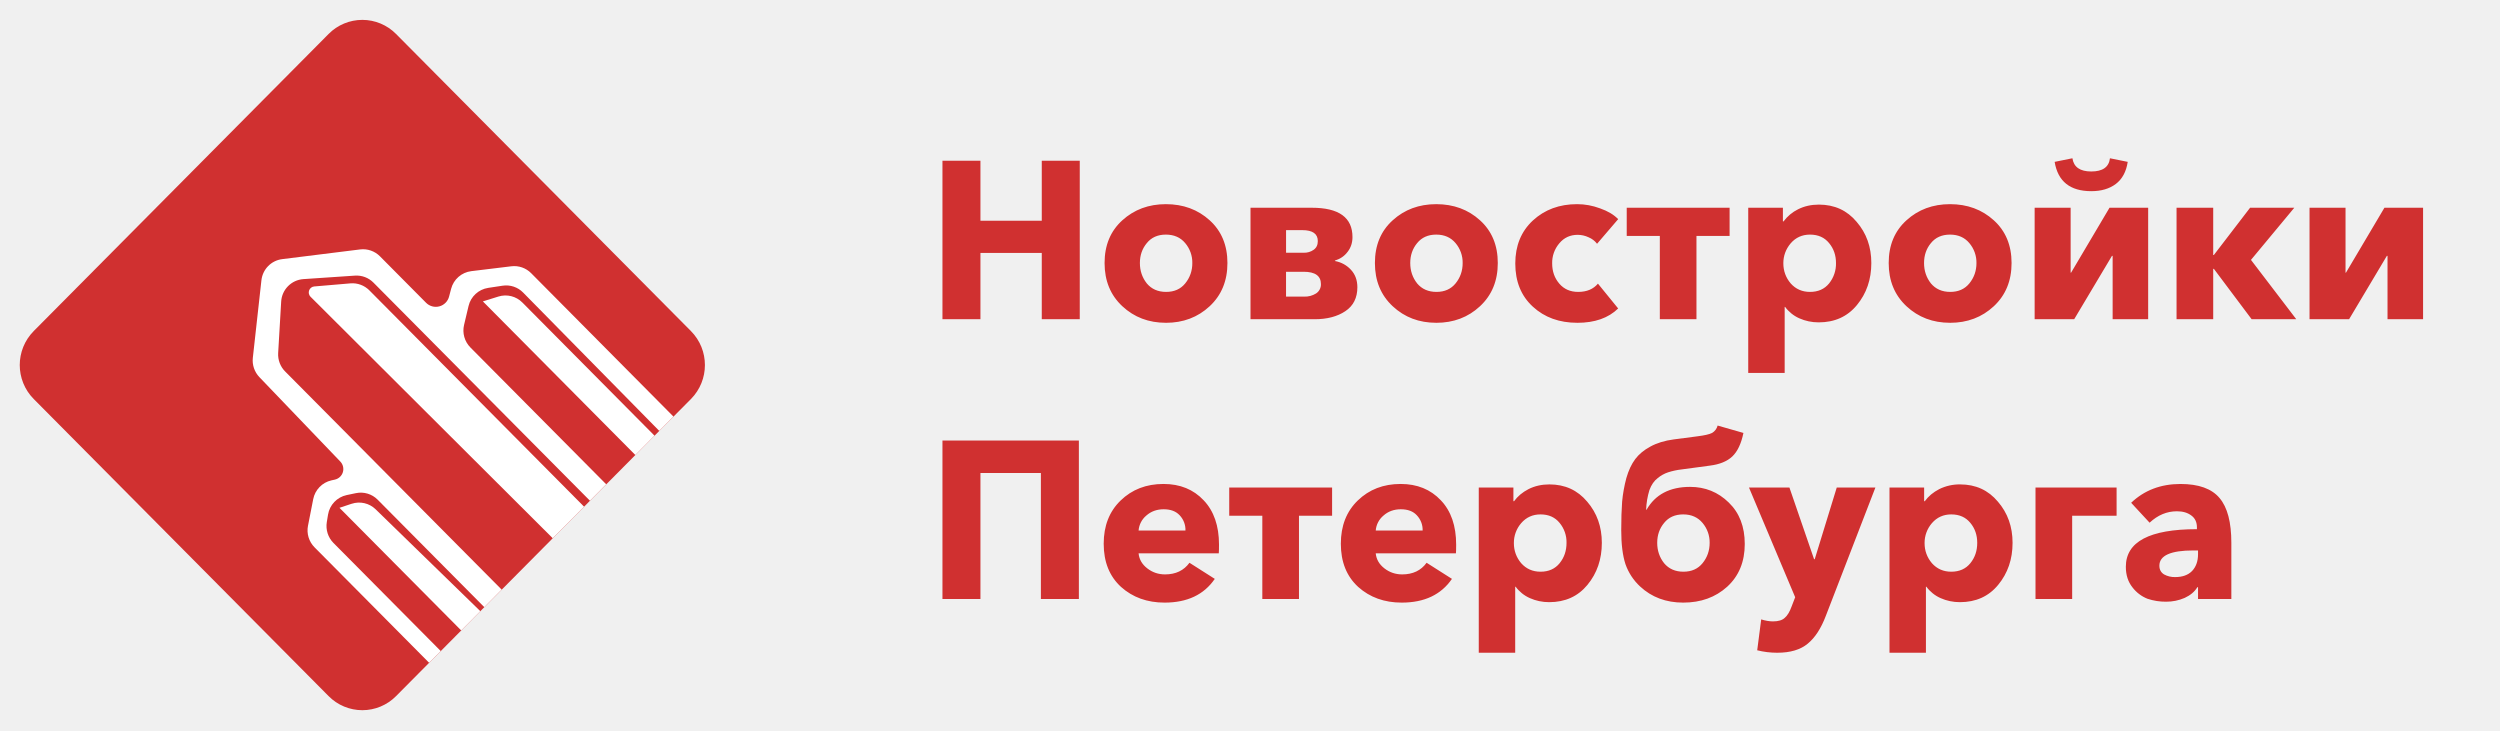
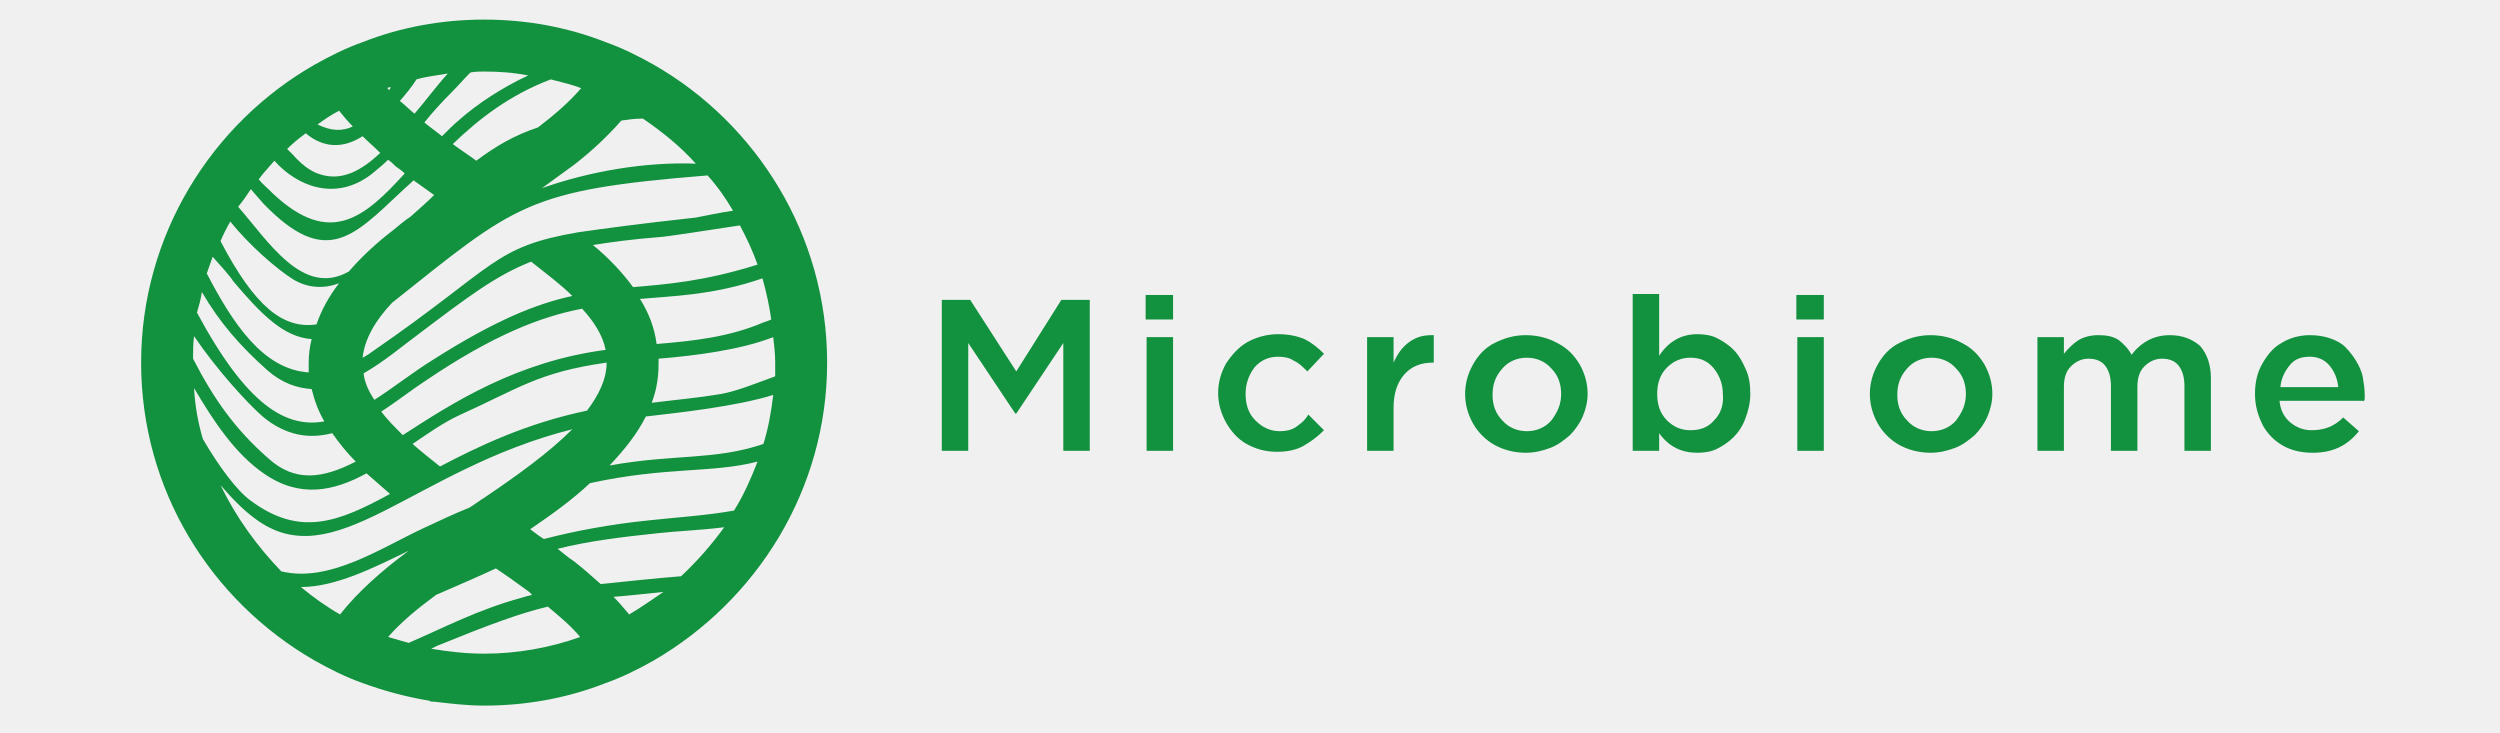
- <svg xmlns="http://www.w3.org/2000/svg" width="113" height="33" viewBox="0 0 113 33" fill="none">
-   <path d="M1.523 14.965l13.33-13.43a2.143 2.143 0 013.048 0l13.33 13.43a2.182 2.182 0 010 3.07l-13.33 13.43a2.143 2.143 0 01-3.047 0l-13.33-13.43a2.182 2.182 0 010-3.07z" fill="#D03030" />
-   <path d="M14.2 12.948l1.643-.14c.315-.026.627.09.851.315l9.706 9.779-1.416 1.427-10.95-10.918a.273.273 0 01.166-.463zm7.626.675l.705-.22a1.072 1.072 0 011.079.27l5.975 6.02-.867.874-6.892-6.944z" fill="#fff" />
-   <path d="M13.922 23.76l.235-1.198c.083-.422.406-.755.822-.849l.158-.035a.489.489 0 00.244-.817l-3.657-3.815a1.09 1.09 0 01-.296-.874l.388-3.502c.055-.5.444-.896.939-.957l3.524-.439c.33-.04.66.074.894.31l2.084 2.1A.62.62 0 0020.3 13.4l.09-.344a1.08 1.08 0 01.912-.8l1.812-.22c.329-.04.658.074.892.31l6.435 6.484-.642.647-6.154-6.254a1.072 1.072 0 00-.924-.31l-.654.099a1.08 1.08 0 00-.889.821l-.202.852a1.09 1.09 0 00.286 1.02l6.14 6.186-.736.742-9.787-9.86a1.072 1.072 0 00-.833-.315l-2.334.158a1.081 1.081 0 00-1.003 1.019l-.136 2.322c-.018.31.096.613.314.832l9.79 9.863-.786.792-4.822-4.859a1.072 1.072 0 00-.98-.295l-.418.087a1.082 1.082 0 00-.844.885l-.055.335a1.09 1.09 0 00.301.945l4.849 4.886-.526.53-5.18-5.22a1.09 1.09 0 01-.295-.977z" fill="#fff" />
-   <path d="M15.894 22.77l-.55.183 5.503 5.544.865-.871-4.733-4.605a1.071 1.071 0 00-1.085-.25z" fill="#fff" />
-   <path d="M42.599 14.429V7.265h1.717v2.712h2.772V7.265h1.717v7.164h-1.717v-2.995h-2.772v2.995h-1.717zm10.099.161c-.776 0-1.432-.249-1.968-.748-.536-.5-.803-1.15-.803-1.953 0-.803.267-1.447.803-1.932.536-.486 1.192-.729 1.968-.729.783 0 1.443.243 1.979.729.535.485.803 1.13.803 1.932 0 .803-.268 1.454-.803 1.953-.536.499-1.196.749-1.979.749zm-.863-1.78c.214.256.505.384.873.384.369 0 .656-.128.864-.384.214-.263.321-.57.321-.92a1.36 1.36 0 00-.321-.901c-.214-.257-.506-.385-.874-.385s-.656.128-.863.385c-.208.25-.312.55-.312.9s.104.658.312.92zm4.688 1.619V9.39h2.771c1.226 0 1.838.442 1.838 1.325 0 .257-.073.48-.22.668-.141.19-.332.32-.573.395v.02c.288.054.529.186.723.395.194.209.291.472.291.789 0 .479-.18.84-.542 1.082-.362.243-.824.365-1.386.365h-2.902zm1.606-1.022h.814a.95.95 0 00.542-.142.486.486 0 00.221-.425c0-.37-.26-.556-.783-.556h-.794v1.123zm0-1.983h.804a.73.73 0 00.442-.132c.127-.088.19-.219.19-.394 0-.33-.234-.496-.702-.496h-.733v1.022zm6.789 3.166c-.777 0-1.433-.249-1.968-.748-.536-.5-.804-1.15-.804-1.953 0-.803.268-1.447.804-1.932.535-.486 1.191-.729 1.968-.729.783 0 1.443.243 1.978.729.536.485.804 1.13.804 1.932 0 .803-.268 1.454-.804 1.953-.535.499-1.195.749-1.978.749zm-.864-1.78c.215.256.506.384.874.384s.656-.128.864-.384c.214-.263.32-.57.32-.92a1.36 1.36 0 00-.32-.901c-.215-.257-.506-.385-.874-.385s-.656.128-.864.385c-.207.25-.311.55-.311.9s.104.658.311.92zm7.239 1.78c-.81 0-1.48-.242-2.008-.728-.53-.486-.794-1.136-.794-1.953 0-.802.265-1.45.794-1.942.535-.493 1.202-.739 1.998-.739.355 0 .703.064 1.045.192.348.122.619.284.813.486l-.954 1.113a.907.907 0 00-.382-.293 1.163 1.163 0 00-.492-.112c-.341 0-.619.128-.833.385a1.35 1.35 0 00-.322.91c0 .358.108.661.322.911.214.25.498.374.853.374.389 0 .687-.125.894-.374l.914 1.123c-.442.432-1.058.648-1.848.648zm3.731-.161v-3.764h-1.496V9.39h4.65v1.275H76.68v3.764h-1.657zm3.996 2.428V9.39h1.567v.617h.03a1.81 1.81 0 01.653-.546c.281-.142.596-.213.944-.213.703 0 1.272.26 1.707.78.442.512.663 1.133.663 1.861 0 .742-.218 1.376-.653 1.902-.428.52-1.004.78-1.727.78-.308 0-.6-.061-.874-.183a1.6 1.6 0 01-.643-.516h-.02v2.985H79.02zm2.792-3.663c.368 0 .656-.128.864-.384a1.42 1.42 0 00.311-.92c0-.352-.104-.652-.311-.901-.208-.257-.496-.385-.864-.385-.355 0-.646.132-.874.395-.22.263-.331.563-.331.9 0 .344.11.648.331.91.228.257.52.385.874.385zm6.329 1.396c-.776 0-1.433-.249-1.968-.748-.536-.5-.804-1.15-.804-1.953 0-.803.268-1.447.804-1.932.535-.486 1.192-.729 1.968-.729.783 0 1.443.243 1.978.729.536.485.804 1.13.804 1.932 0 .803-.268 1.454-.803 1.953-.536.499-1.196.749-1.979.749zm-.864-1.78c.215.256.506.384.874.384s.656-.128.864-.384c.214-.263.321-.57.321-.92a1.36 1.36 0 00-.321-.901c-.214-.257-.506-.385-.874-.385s-.656.128-.864.385c-.207.25-.31.55-.31.9s.103.658.31.92zm7.249-4.169c-.957 0-1.51-.441-1.656-1.325l.803-.162c.06.398.345.597.853.597.516 0 .797-.199.844-.597l.803.162c-.067.445-.247.779-.542 1.002-.288.215-.656.323-1.105.323zm-2.56 5.788V9.39h1.627v2.934h.02L95.35 9.39h1.747v5.039h-1.606v-2.864h-.03l-1.708 2.864h-1.787zm6.414 0V9.39h1.657v2.135h.03l1.637-2.135h1.998l-1.958 2.357 2.048 2.682h-2.018l-1.707-2.277h-.03v2.277h-1.658zm6.011 0V9.39h1.627v2.934h.02l1.738-2.934h1.747v5.039h-1.607v-2.864h-.03l-1.707 2.864h-1.788zM42.599 27.076v-7.163h6.166v7.163h-1.717v-5.697h-2.732v5.697h-1.717zm10.04.162c-.783 0-1.44-.236-1.968-.709-.523-.479-.784-1.13-.784-1.952 0-.81.255-1.46.764-1.953.515-.5 1.161-.749 1.938-.749.75 0 1.355.247 1.817.739.462.485.693 1.153.693 2.003 0 .182-.003.314-.01.395h-3.625c.027.27.157.496.392.678.234.182.502.273.803.273.482 0 .85-.175 1.105-.526l1.144.728c-.488.715-1.245 1.073-2.27 1.073zm-1.175-3.258h2.119a.956.956 0 00-.261-.688c-.168-.182-.409-.273-.723-.273-.308 0-.57.094-.784.283a.98.98 0 00-.351.678zm5.593 3.096v-3.764h-1.496v-1.275h4.65v1.275h-1.497v3.764h-1.657zm6.301.162c-.783 0-1.44-.236-1.968-.709-.523-.479-.784-1.13-.784-1.952 0-.81.255-1.46.764-1.953.515-.5 1.161-.749 1.938-.749.75 0 1.356.247 1.818.739.462.485.692 1.153.692 2.003 0 .182-.003.314-.01.395h-3.625c.027.27.157.496.392.678.234.182.502.273.803.273.482 0 .85-.175 1.105-.526l1.145.728c-.49.715-1.246 1.073-2.27 1.073zm-1.175-3.258h2.12a.956.956 0 00-.262-.688c-.167-.182-.408-.273-.723-.273-.308 0-.57.094-.783.283a.98.98 0 00-.352.678zm4.657 5.524v-7.467h1.566v.617h.03c.161-.222.379-.404.653-.546.282-.142.596-.213.944-.213.703 0 1.272.26 1.708.78.441.512.662 1.133.662 1.861 0 .742-.217 1.376-.652 1.902-.429.52-1.005.78-1.728.78-.308 0-.599-.061-.873-.183a1.599 1.599 0 01-.643-.516h-.02v2.985H66.84zm2.792-3.663c.368 0 .656-.128.863-.384.208-.256.312-.563.312-.92a1.36 1.36 0 00-.312-.901c-.207-.256-.495-.385-.863-.385-.355 0-.646.132-.874.395a1.36 1.36 0 00-.331.9c0 .344.11.648.331.911.228.256.519.384.874.384zm6.449 1.397c-.776 0-1.426-.243-1.948-.729a2.507 2.507 0 01-.663-1.012c-.127-.39-.19-.9-.19-1.527 0-.506.013-.938.04-1.295.033-.358.097-.712.19-1.063.1-.35.235-.637.402-.86.167-.222.395-.411.683-.566.294-.162.646-.27 1.054-.324l1.085-.142c.315-.04.532-.09.653-.151a.542.542 0 00.25-.334l1.166.334c-.1.485-.268.84-.502 1.062-.235.222-.573.36-1.015.415l-1.275.172a3.165 3.165 0 00-.613.131 1.45 1.45 0 00-.472.263c-.16.122-.284.3-.371.537a3.4 3.4 0 00-.15.89h.02c.394-.688 1.05-1.032 1.968-1.032.682 0 1.265.236 1.747.708.482.465.723 1.09.723 1.872 0 .803-.264 1.447-.793 1.932-.53.48-1.192.719-1.989.719zm-.863-1.781c.214.256.505.384.873.384.369 0 .656-.128.864-.384.214-.263.321-.57.321-.92a1.36 1.36 0 00-.321-.901c-.214-.256-.506-.385-.874-.385s-.656.128-.863.385c-.208.25-.312.55-.312.9 0 .351.104.658.312.921zm5.112 4.047c-.308 0-.61-.037-.904-.111l.18-1.396c.195.06.372.09.533.09.24 0 .418-.053.532-.161.12-.101.224-.273.311-.516l.16-.415-2.088-4.958h1.828l1.114 3.238h.03l.995-3.238h1.747l-2.24 5.798c-.214.566-.485.984-.813 1.254-.328.277-.79.415-1.386.415zm5.075 0v-7.467h1.566v.617h.03c.161-.222.379-.404.653-.546a2.07 2.07 0 01.944-.213c.703 0 1.272.26 1.707.78.442.512.663 1.133.663 1.861 0 .742-.217 1.376-.653 1.902-.428.52-1.004.78-1.727.78-.308 0-.599-.061-.873-.183a1.599 1.599 0 01-.643-.516h-.02v2.985h-1.647zm2.791-3.663c.369 0 .657-.128.864-.384.208-.256.311-.563.311-.92 0-.351-.103-.652-.31-.901-.208-.256-.496-.385-.865-.385-.354 0-.645.132-.873.395a1.36 1.36 0 00-.332.9c0 .344.11.648.332.911.228.256.519.384.874.384zm3.809 1.235v-5.039h3.665v1.275h-2.008v3.764h-1.657zm5.9.121a2.6 2.6 0 01-.834-.131 1.59 1.59 0 01-.683-.516c-.2-.25-.3-.56-.3-.931 0-1.133 1.07-1.7 3.213-1.7v-.08c0-.237-.084-.416-.251-.537-.168-.128-.385-.192-.653-.192-.455 0-.867.172-1.235.516l-.834-.9c.596-.567 1.34-.85 2.23-.85.823 0 1.412.212 1.767.637.355.418.532 1.092.532 2.023v2.54h-1.506v-.536h-.03c-.12.202-.311.364-.573.485a2.074 2.074 0 01-.843.172zm.412-1.113c.328 0 .582-.09.763-.273.18-.189.271-.442.271-.759v-.172h-.21c-1.025 0-1.537.23-1.537.688 0 .176.07.307.21.395a.99.99 0 00.503.121z" fill="#D03030" />
+ <svg xmlns="http://www.w3.org/2000/svg" version="1.1" id="Слой_1" x="0px" y="0px" viewBox="0 0 255.1 74.7" style="enable-background:new 0 0 255.1 74.7;" xml:space="preserve">
+   <style type="text/css">
+ 	.st0{fill-rule:evenodd;clip-rule:evenodd;fill:#12913F;}
+ </style>
+   <g>
+     <rect x="183.3" y="30.1" class="st0" width="2.8" height="2.5" />
+     <path class="st0" d="M200.2,35c-0.9-0.5-2-0.8-3.2-0.8c-1.2,0-2.2,0.3-3.2,0.8c-1,0.5-1.7,1.3-2.2,2.2c-0.5,0.9-0.8,1.9-0.8,3   c0,1.1,0.3,2.1,0.8,3c0.5,0.9,1.3,1.7,2.2,2.2c0.9,0.5,2,0.8,3.2,0.8c0.9,0,1.7-0.2,2.5-0.5c0.8-0.3,1.4-0.8,2-1.3   c0.5-0.5,1-1.2,1.3-1.9c0.3-0.7,0.5-1.5,0.5-2.3c0-1.1-0.3-2.1-0.8-3C201.9,36.2,201.2,35.5,200.2,35z M199.6,42.9   c-0.6,0.7-1.5,1.1-2.5,1.1c-1,0-1.9-0.4-2.5-1.1c-0.7-0.7-1-1.6-1-2.6c0-1.1,0.3-1.9,1-2.7c0.6-0.7,1.5-1.1,2.5-1.1   c1,0,1.9,0.4,2.5,1.1c0.7,0.7,1,1.6,1,2.6C200.6,41.3,200.2,42.1,199.6,42.9z" />
+     <rect x="183.4" y="34.4" class="st0" width="2.7" height="11.6" />
+     <path class="st0" d="M158.9,35c-0.9-0.5-2-0.8-3.2-0.8c-1.2,0-2.2,0.3-3.2,0.8c-1,0.5-1.7,1.3-2.2,2.2c-0.5,0.9-0.8,1.9-0.8,3   c0,1.1,0.3,2.1,0.8,3c0.5,0.9,1.3,1.7,2.2,2.2c0.9,0.5,2,0.8,3.2,0.8c0.9,0,1.7-0.2,2.5-0.5c0.8-0.3,1.4-0.8,2-1.3   c0.5-0.5,1-1.2,1.3-1.9c0.3-0.7,0.5-1.5,0.5-2.3c0-1.1-0.3-2.1-0.8-3C160.6,36.2,159.9,35.5,158.9,35z M158.3,42.9   c-0.6,0.7-1.5,1.1-2.5,1.1c-1,0-1.9-0.4-2.5-1.1c-0.7-0.7-1-1.6-1-2.6c0-1.1,0.3-1.9,1-2.7c0.6-0.7,1.5-1.1,2.5-1.1   c1,0,1.9,0.4,2.5,1.1c0.7,0.7,1,1.6,1,2.6C159.3,41.3,158.9,42.1,158.3,42.9z" />
+     <path class="st0" d="M176.9,35.7c-0.5-0.5-1.1-0.9-1.7-1.2c-0.6-0.3-1.3-0.4-2-0.4c-1.6,0-2.9,0.7-3.9,2.2V30h-2.7v16h2.7v-1.8   c1,1.4,2.3,2,3.9,2c0.7,0,1.4-0.1,2-0.4c0.6-0.3,1.2-0.7,1.7-1.2c0.5-0.5,0.9-1.1,1.2-1.9c0.3-0.8,0.5-1.6,0.5-2.5   c0-0.9-0.1-1.8-0.5-2.6C177.8,36.9,177.4,36.2,176.9,35.7z M174.9,42.9c-0.6,0.7-1.4,1-2.4,1c-0.9,0-1.7-0.3-2.4-1   c-0.7-0.7-1-1.6-1-2.7c0-1.1,0.3-2,1-2.7c0.7-0.7,1.5-1,2.4-1c0.9,0,1.7,0.3,2.3,1c0.6,0.7,1,1.6,1,2.7   C175.9,41.3,175.6,42.2,174.9,42.9z" />
+     <path class="st0" d="M221.4,34.2c-1.6,0-2.9,0.7-3.9,2c-0.3-0.6-0.8-1.1-1.3-1.5c-0.6-0.4-1.3-0.5-2.1-0.5c-0.8,0-1.5,0.2-2,0.5   c-0.6,0.4-1,0.8-1.5,1.4v-1.7h-2.7V46h2.7v-6.5c0-0.9,0.2-1.6,0.7-2.1c0.5-0.5,1.1-0.8,1.8-0.8c0.7,0,1.3,0.2,1.7,0.7   c0.4,0.5,0.6,1.2,0.6,2.1V46h2.7v-6.5c0-0.9,0.2-1.6,0.7-2.1c0.5-0.5,1.1-0.8,1.8-0.8c0.7,0,1.3,0.2,1.7,0.7   c0.4,0.5,0.6,1.2,0.6,2.1V46h2.7v-7.4c0-1.4-0.4-2.5-1.1-3.3C223.7,34.6,222.7,34.2,221.4,34.2z" />
+     <path class="st0" d="M241.3,40.4c0-0.7-0.1-1.3-0.2-1.9c-0.1-0.6-0.4-1.2-0.7-1.7c-0.3-0.5-0.7-1-1.1-1.4c-0.4-0.4-1-0.7-1.6-0.9   c-0.6-0.2-1.3-0.3-2-0.3c-1.1,0-2.1,0.3-2.9,0.8c-0.9,0.5-1.5,1.3-2,2.2c-0.5,0.9-0.7,1.9-0.7,3c0,1.2,0.3,2.2,0.8,3.2   c0.5,0.9,1.2,1.6,2.1,2.1c0.9,0.5,1.9,0.7,3,0.7c2,0,3.5-0.7,4.7-2.2l-1.6-1.4c-0.5,0.5-1,0.8-1.5,1c-0.5,0.2-1.1,0.3-1.7,0.3   c-0.9,0-1.6-0.3-2.2-0.8c-0.6-0.5-1-1.2-1.1-2.2h8.5C241.3,41,241.3,40.7,241.3,40.4z M232.7,39.4c0.1-0.9,0.5-1.6,1-2.2   c0.5-0.6,1.2-0.8,2-0.8c0.8,0,1.5,0.3,2,0.9c0.5,0.6,0.8,1.3,0.9,2.2H232.7z" />
+     <rect x="116.9" y="30.1" class="st0" width="2.8" height="2.5" />
+     <path class="st0" d="M143.8,34.9c-0.7,0.5-1.2,1.2-1.6,2.1v-2.6h-2.7V46h2.7v-4.4c0-1.5,0.4-2.6,1.1-3.4c0.7-0.8,1.7-1.2,2.9-1.2   h0.1v-2.8c-0.1,0-0.2,0-0.2,0C145.2,34.2,144.5,34.4,143.8,34.9z" />
+     <rect x="117" y="34.4" class="st0" width="2.7" height="11.6" />
+     <polygon class="st0" points="103.7,37.9 99,30.6 96.1,30.6 96.1,46 98.8,46 98.8,35 103.6,42.2 103.7,42.2 108.5,35 108.5,46    111.2,46 111.2,30.6 108.3,30.6  " />
+     <path class="st0" d="M132.2,43.6c-0.5,0.3-1,0.4-1.6,0.4c-1,0-1.8-0.4-2.5-1.1c-0.7-0.7-1-1.6-1-2.7c0-1,0.3-1.9,0.9-2.7   c0.6-0.7,1.4-1.1,2.4-1.1c0.6,0,1.2,0.1,1.6,0.4c0.5,0.2,0.9,0.6,1.4,1.1l1.7-1.8c-0.6-0.6-1.2-1.1-2-1.5c-0.7-0.3-1.6-0.5-2.7-0.5   c-1.1,0-2.2,0.3-3.1,0.8c-0.9,0.5-1.6,1.3-2.2,2.2c-0.5,0.9-0.8,1.9-0.8,3c0,1.1,0.3,2.1,0.8,3c0.5,0.9,1.2,1.7,2.1,2.2   c0.9,0.5,1.9,0.8,3.1,0.8c1.1,0,2-0.2,2.7-0.6c0.7-0.4,1.4-0.9,2.1-1.6l-1.6-1.6C133.1,43,132.6,43.3,132.2,43.6z" />
+     <path class="st0" d="M66.7,6.6c-1.6-0.9-3.2-1.7-4.9-2.3C58,2.8,53.8,2,49.4,2C45,2,40.8,2.8,37,4.3c-1.7,0.6-3.3,1.4-4.9,2.3   C21.6,12.6,14.4,24,14.4,37c0,13,7.1,24.3,17.7,30.4c1.6,0.9,3.2,1.7,4.9,2.3c2.2,0.8,4.4,1.4,6.8,1.8c0.1,0.1,0.3,0.1,0.4,0.1   c0,0,0,0,0.1,0c1.7,0.2,3.4,0.4,5.1,0.4c4.4,0,8.6-0.8,12.4-2.3c1.7-0.6,3.3-1.4,4.9-2.3C77.2,61.3,84.4,50,84.4,37   C84.4,24,77.2,12.6,66.7,6.6z M78.7,32.6c-0.2,0.1-0.5,0.2-0.8,0.3c-3.5,1.5-7.2,1.9-10.9,2.2c-0.2-1.6-0.8-3.2-1.7-4.6   c3.5-0.3,7.1-0.4,11.6-1.8c0.3-0.1,0.6-0.2,0.9-0.3C78.2,29.8,78.5,31.2,78.7,32.6z M69.5,58.8c-2.5,0.2-5.4,0.5-8.2,0.8   c-0.9-0.8-1.8-1.6-2.7-2.3c-0.6-0.4-1.2-0.9-1.7-1.3c3.2-0.8,6.5-1.2,10.3-1.6c1.8-0.2,4.3-0.3,6.7-0.6   C72.6,55.6,71.1,57.3,69.5,58.8z M23.5,22.6c1.9,2.4,4.8,4.9,6.4,5.9c1.5,0.9,3.1,1,4.7,0.4c-1,1.3-1.8,2.7-2.3,4.2   c-3.4,0.5-6.3-1.8-9.8-8.5C22.8,23.9,23.1,23.3,23.5,22.6z M25.6,19.3c0.4,0.5,0.8,0.9,1.3,1.5c6.3,6.5,9.1,3.4,14-1.2   c0.4-0.4,0.9-0.8,1.3-1.2c0.7,0.5,1.4,1,2.1,1.5c-0.7,0.7-1.5,1.4-2.4,2.2c-0.6,0.4-1.2,0.9-1.8,1.4c-1.7,1.3-3.2,2.7-4.5,4.2   c-4.7,2.7-8.3-3.2-11.3-6.6C24.8,20.5,25.2,19.9,25.6,19.3z M28,16.4c2.2,2.5,6.2,4.3,10,1.3c0.6-0.5,1.1-0.9,1.6-1.4   c0.3,0.2,0.6,0.5,0.8,0.7c0.3,0.2,0.6,0.4,0.9,0.7c-4.1,4.5-7.6,7.5-13.4,2.1c-0.7-0.7-1.2-1.1-1.5-1.5C26.9,17.6,27.5,17,28,16.4z    M31.2,13.6c1.3,1.1,3.3,1.9,5.8,0.3c0.6,0.6,1.2,1.1,1.8,1.7c-1.9,1.8-3.9,2.9-6.1,2.2c-1.1-0.3-2.1-1.2-2.8-2   c-0.2-0.2-0.4-0.4-0.6-0.6C29.8,14.7,30.5,14.1,31.2,13.6z M42.5,8.1c1-0.3,2.1-0.4,3.2-0.6c-1.1,1.2-2.2,2.7-3.4,4.1   c-0.5-0.4-1-0.9-1.5-1.3C41.4,9.6,42,8.9,42.5,8.1z M49.4,7.3c1.5,0,3,0.1,4.5,0.4c-2.6,1.2-5.2,2.9-7,4.5   c-0.6,0.5-1.2,1.1-1.8,1.7c-0.6-0.5-1.2-0.9-1.8-1.4c0.8-1,1.7-2,2.8-3.1c0.7-0.7,1.1-1.2,1.8-1.9c0,0,0.1-0.1,0.1-0.1   C48.5,7.3,48.9,7.3,49.4,7.3z M54.2,26.7c1.5,1.2,3,2.3,4.2,3.5c-3.7,0.8-7.9,2.5-14.2,6.5c-2.1,1.3-4.1,2.9-6,4.1   c-0.6-0.9-1-1.8-1.1-2.7c2.1-1.2,4.1-2.9,5.6-4C47.6,30.4,50.6,28.1,54.2,26.7z M44.9,47.6c-1-0.8-1.9-1.5-2.8-2.3   c1.6-1.1,3.2-2.2,4.7-2.9C53,39.6,54.9,38,61.9,37c0,1.7-0.8,3.3-2,4.9C53.7,43.2,48.9,45.5,44.9,47.6z M61.8,35.7   c-9.1,1.2-15.6,5.4-20.7,8.7c-0.8-0.8-1.6-1.6-2.2-2.4c1.7-1.1,3.2-2.3,4.6-3.2c6.8-4.6,11.7-6.5,15.9-7.3   C60.6,32.8,61.5,34.2,61.8,35.7z M23.8,28.7c2.8,3.3,5.1,5.7,8,5.9c-0.2,0.8-0.3,1.6-0.3,2.4c0,0.3,0,0.7,0,1   c-4.7-0.3-7.8-5.1-10.4-10.1c0.2-0.6,0.4-1.1,0.6-1.7C22.6,27.2,23.5,28.2,23.8,28.7z M20.6,29.8c1.8,3.1,3.9,5.5,6.7,8   c1.5,1.3,3,1.8,4.5,1.9c0.3,1.2,0.7,2.3,1.3,3.3c-3.9,0.7-7.9-1.6-13-11.1C20.3,31.2,20.5,30.5,20.6,29.8z M26.8,42.5   c2.4,2,4.8,2.3,7.1,1.7c0.7,1,1.5,2,2.4,2.9c-3.3,1.7-6.2,2.2-9-0.4c-3.3-2.9-5.5-6-7.6-10.1c0-0.8,0-1.5,0.1-2.3   C22.1,37.7,25.2,41.1,26.8,42.5z M26.9,48.3c3.7,2.6,7.2,1.8,10.5,0c0.8,0.7,1.6,1.4,2.4,2.1c-5.3,2.9-9.2,4.4-14.2,0.7   c-1.4-1-3.2-3.4-4.9-6.3c-0.5-1.7-0.8-3.4-0.9-5.2C21.8,43,24,46.3,26.9,48.3z M22.5,49.5c1.2,1.4,2.4,2.6,3.5,3.4   c8.1,6.1,16.1-5,32.4-9.1c-2.4,2.4-5.6,4.7-9,7c-0.5,0.3-1,0.7-1.5,1c-1.5,0.6-3,1.3-4.7,2.1c-4.3,2-9.6,5.6-14.5,4.4   C26.2,55.7,24.1,52.8,22.5,49.5z M41.7,56.2c-2.7,2-5.2,4.2-7,6.5c-1.4-0.8-2.8-1.8-4-2.8C34.2,59.9,38,58,41.7,56.2z M39.6,65   c1.3-1.5,3-2.9,4.9-4.3c2.3-1,4.4-1.9,6.1-2.7c1.2,0.8,2.3,1.6,3.4,2.4c0.1,0.1,0.2,0.2,0.3,0.3c-0.4,0.1-0.8,0.2-1.1,0.3   c-4.4,1.2-7.8,3-11.5,4.6C41,65.4,40.3,65.2,39.6,65z M44.6,65.9c5.4-2.2,8.4-3.3,11.3-4c1.2,1,2.4,2,3.3,3.1   c-3.1,1.1-6.4,1.7-9.8,1.7c-1.8,0-3.6-0.2-5.4-0.5C44.2,66.1,44.4,66,44.6,65.9z M64.2,62.7c-0.5-0.6-1-1.2-1.6-1.8   c1.4-0.1,3.1-0.3,5.1-0.5C66.5,61.2,65.4,62,64.2,62.7z M74.9,52.1c-2.8,0.5-6,0.7-8.7,1c-4,0.4-7.6,1.1-10.7,1.9   c-0.5-0.3-1-0.7-1.4-1c2.2-1.5,4.3-3,6.1-4.7c7.8-1.7,12.5-1,17.1-2.2C76.6,48.9,75.9,50.5,74.9,52.1z M77.9,45.3   c-5,1.7-9.1,1-15.7,2.2c1.5-1.6,2.8-3.2,3.7-5c3.4-0.4,9.1-1,13-2.2C78.7,42,78.4,43.7,77.9,45.3z M79.1,37c0,0.5,0,1,0,1.4   c-1.9,0.7-3.9,1.5-5.5,1.8c-2.4,0.4-4.7,0.6-7.1,0.9c0.5-1.3,0.7-2.6,0.7-4c0-0.2,0-0.3,0-0.5c3.7-0.3,8.4-0.9,11.7-2.2   C79,35.2,79.1,36.1,79.1,37z M64.6,29.3c-1.1-1.5-2.5-3-4.1-4.3c1.9-0.3,4.1-0.6,6.7-0.8c0.6,0,5.6-0.8,8.3-1.2   c0.7,1.3,1.3,2.6,1.8,4C71.9,28.7,68.1,29,64.6,29.3z M71,22.2c-5.5,0.6-9.2,1.1-12,1.5c0,0,0,0,0,0c0,0,0,0,0,0   c-8.7,1.5-8.3,3.4-20.9,12.1c-0.4,0.3-0.7,0.5-1.1,0.7c0.2-1.9,1.3-3.8,3-5.6c12.7-10.1,13.7-11.5,32.2-13c1,1.1,1.9,2.4,2.6,3.6   C73.4,21.7,72.1,22,71,22.2z M71,16.7c-5.2-0.2-10.9,0.8-15.7,2.5c1.1-0.8,2.2-1.6,3.3-2.4c1.8-1.4,3.4-2.9,4.8-4.5   c0.7-0.1,1.4-0.2,2.2-0.2C67.5,13.4,69.4,14.9,71,16.7z M54.9,13c-2.4,0.8-4.3,1.9-6.3,3.4c-0.8-0.6-1.6-1.1-2.4-1.7   c2.7-2.6,5.8-5,10-6.6c1.1,0.3,2.1,0.5,3.1,0.9C58.1,10.4,56.6,11.7,54.9,13z M39.9,8.9c-0.1,0.1-0.1,0.2-0.2,0.3   C39.6,9.1,39.6,9,39.5,9C39.6,8.9,39.8,8.9,39.9,8.9z M36,12.9c-1,0.5-2.2,0.5-3.6-0.2c0.7-0.5,1.4-1,2.2-1.4   C35,11.8,35.5,12.4,36,12.9z" />
+   </g>
</svg>
